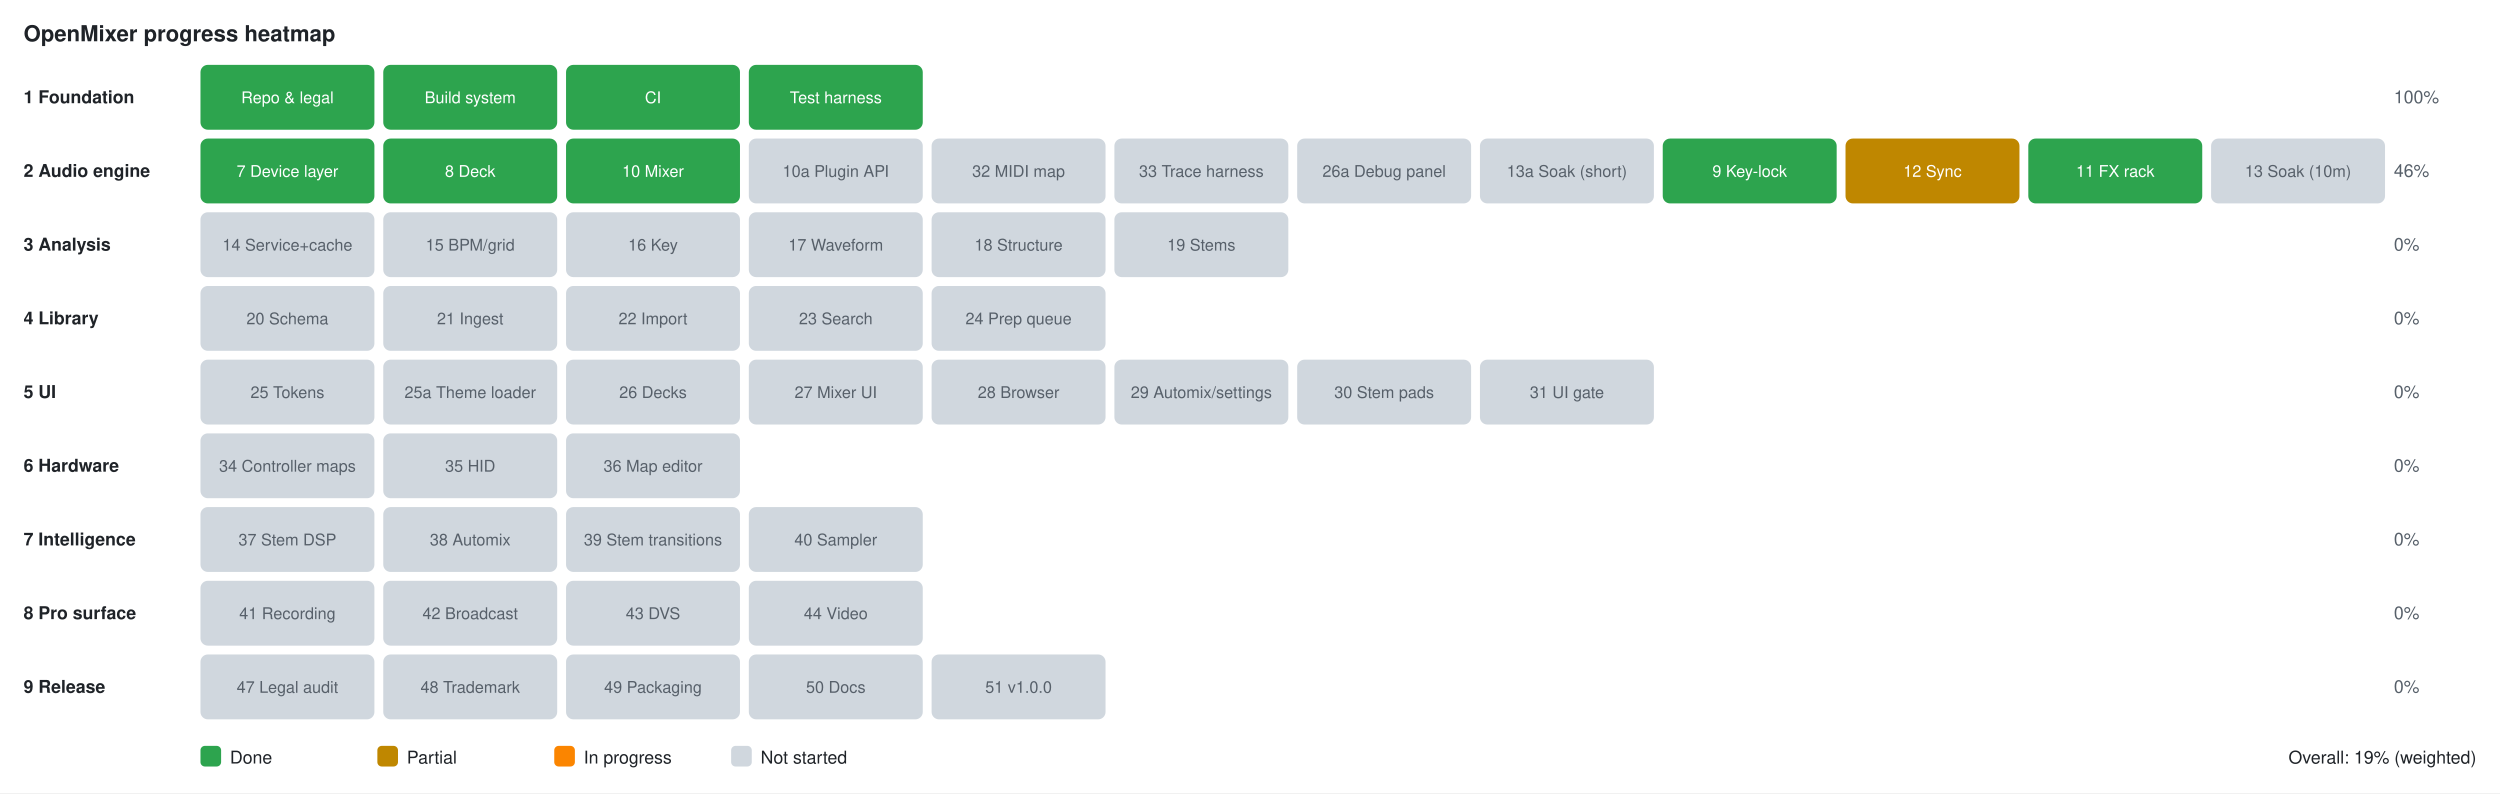
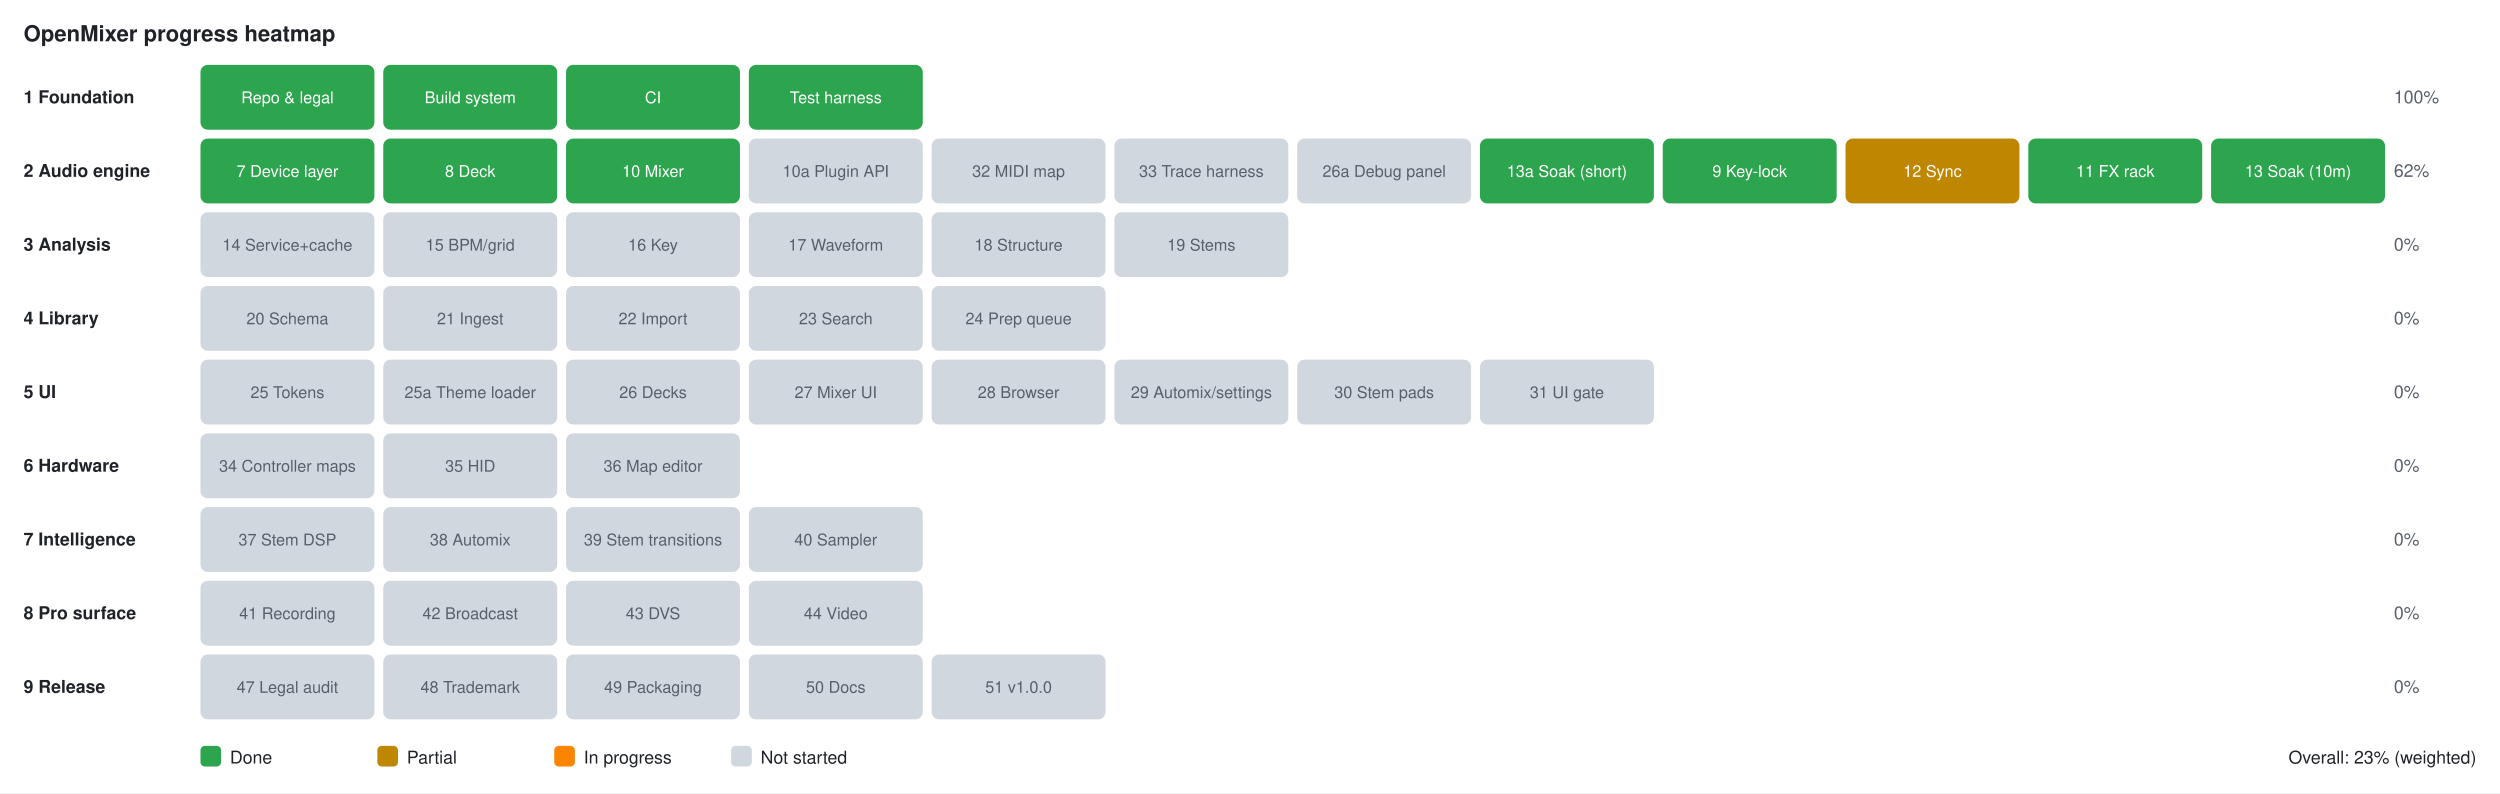
<svg xmlns="http://www.w3.org/2000/svg" width="1696" height="538" viewBox="0 0 1696 538" font-family="-apple-system,Segoe UI,Helvetica,Arial,sans-serif">
  <rect width="100%" height="100%" fill="#ffffff" />
  <text x="16" y="28" font-size="15" font-weight="600" fill="#1f2328">OpenMixer progress heatmap</text>
  <text x="16" y="70.0" font-size="12" font-weight="600" fill="#1f2328">1 Foundation</text>
  <g>
    <rect x="136" y="44" width="118" height="44" rx="5" fill="#2da44e" />
    <text x="195.0" y="70.0" font-size="11" text-anchor="middle" fill="#ffffff">Repo &amp; legal</text>
  </g>
  <g>
    <rect x="260" y="44" width="118" height="44" rx="5" fill="#2da44e" />
    <text x="319.0" y="70.0" font-size="11" text-anchor="middle" fill="#ffffff">Build system</text>
  </g>
  <g>
    <rect x="384" y="44" width="118" height="44" rx="5" fill="#2da44e" />
    <text x="443.0" y="70.0" font-size="11" text-anchor="middle" fill="#ffffff">CI</text>
  </g>
  <g>
    <rect x="508" y="44" width="118" height="44" rx="5" fill="#2da44e" />
    <text x="567.0" y="70.0" font-size="11" text-anchor="middle" fill="#ffffff">Test harness</text>
  </g>
  <text x="1624" y="70.0" font-size="12" fill="#57606a">100%</text>
  <text x="16" y="120.0" font-size="12" font-weight="600" fill="#1f2328">2 Audio engine</text>
  <g>
    <rect x="136" y="94" width="118" height="44" rx="5" fill="#2da44e" />
    <text x="195.0" y="120.0" font-size="11" text-anchor="middle" fill="#ffffff">7 Device layer</text>
  </g>
  <g>
    <rect x="260" y="94" width="118" height="44" rx="5" fill="#2da44e" />
    <text x="319.0" y="120.0" font-size="11" text-anchor="middle" fill="#ffffff">8 Deck</text>
  </g>
  <g>
    <rect x="384" y="94" width="118" height="44" rx="5" fill="#2da44e" />
    <text x="443.0" y="120.0" font-size="11" text-anchor="middle" fill="#ffffff">10 Mixer</text>
  </g>
  <g>
    <rect x="508" y="94" width="118" height="44" rx="5" fill="#d0d7de" />
    <text x="567.0" y="120.0" font-size="11" text-anchor="middle" fill="#57606a">10a Plugin API</text>
  </g>
  <g>
    <rect x="632" y="94" width="118" height="44" rx="5" fill="#d0d7de" />
    <text x="691.0" y="120.0" font-size="11" text-anchor="middle" fill="#57606a">32 MIDI map</text>
  </g>
  <g>
    <rect x="756" y="94" width="118" height="44" rx="5" fill="#d0d7de" />
    <text x="815.0" y="120.0" font-size="11" text-anchor="middle" fill="#57606a">33 Trace harness</text>
  </g>
  <g>
    <rect x="880" y="94" width="118" height="44" rx="5" fill="#d0d7de" />
    <text x="939.0" y="120.0" font-size="11" text-anchor="middle" fill="#57606a">26a Debug panel</text>
  </g>
  <g>
-     <rect x="1004" y="94" width="118" height="44" rx="5" fill="#d0d7de" />
-     <text x="1063.0" y="120.0" font-size="11" text-anchor="middle" fill="#57606a">13a Soak (short)</text>
+     <rect x="1004" y="94" width="118" height="44" rx="5" fill="#2da44e" />
+     <text x="1063.0" y="120.0" font-size="11" text-anchor="middle" fill="#ffffff">13a Soak (short)</text>
  </g>
  <g>
    <rect x="1128" y="94" width="118" height="44" rx="5" fill="#2da44e" />
    <text x="1187.0" y="120.0" font-size="11" text-anchor="middle" fill="#ffffff">9 Key-lock</text>
  </g>
  <g>
    <rect x="1252" y="94" width="118" height="44" rx="5" fill="#bf8700" />
    <text x="1311.0" y="120.0" font-size="11" text-anchor="middle" fill="#ffffff">12 Sync</text>
  </g>
  <g>
    <rect x="1376" y="94" width="118" height="44" rx="5" fill="#2da44e" />
    <text x="1435.0" y="120.0" font-size="11" text-anchor="middle" fill="#ffffff">11 FX rack</text>
  </g>
  <g>
-     <rect x="1500" y="94" width="118" height="44" rx="5" fill="#d0d7de" />
-     <text x="1559.0" y="120.0" font-size="11" text-anchor="middle" fill="#57606a">13 Soak (10m)</text>
-   </g>
-   <text x="1624" y="120.0" font-size="12" fill="#57606a">46%</text>
+     <rect x="1500" y="94" width="118" height="44" rx="5" fill="#2da44e" />
+     <text x="1559.0" y="120.0" font-size="11" text-anchor="middle" fill="#ffffff">13 Soak (10m)</text>
+   </g>
+   <text x="1624" y="120.0" font-size="12" fill="#57606a">62%</text>
  <text x="16" y="170.0" font-size="12" font-weight="600" fill="#1f2328">3 Analysis</text>
  <g>
    <rect x="136" y="144" width="118" height="44" rx="5" fill="#d0d7de" />
    <text x="195.0" y="170.0" font-size="11" text-anchor="middle" fill="#57606a">14 Service+cache</text>
  </g>
  <g>
    <rect x="260" y="144" width="118" height="44" rx="5" fill="#d0d7de" />
    <text x="319.0" y="170.0" font-size="11" text-anchor="middle" fill="#57606a">15 BPM/grid</text>
  </g>
  <g>
    <rect x="384" y="144" width="118" height="44" rx="5" fill="#d0d7de" />
    <text x="443.0" y="170.0" font-size="11" text-anchor="middle" fill="#57606a">16 Key</text>
  </g>
  <g>
    <rect x="508" y="144" width="118" height="44" rx="5" fill="#d0d7de" />
    <text x="567.0" y="170.0" font-size="11" text-anchor="middle" fill="#57606a">17 Waveform</text>
  </g>
  <g>
    <rect x="632" y="144" width="118" height="44" rx="5" fill="#d0d7de" />
    <text x="691.0" y="170.0" font-size="11" text-anchor="middle" fill="#57606a">18 Structure</text>
  </g>
  <g>
    <rect x="756" y="144" width="118" height="44" rx="5" fill="#d0d7de" />
    <text x="815.0" y="170.0" font-size="11" text-anchor="middle" fill="#57606a">19 Stems</text>
  </g>
  <text x="1624" y="170.0" font-size="12" fill="#57606a">0%</text>
  <text x="16" y="220.0" font-size="12" font-weight="600" fill="#1f2328">4 Library</text>
  <g>
    <rect x="136" y="194" width="118" height="44" rx="5" fill="#d0d7de" />
    <text x="195.0" y="220.0" font-size="11" text-anchor="middle" fill="#57606a">20 Schema</text>
  </g>
  <g>
    <rect x="260" y="194" width="118" height="44" rx="5" fill="#d0d7de" />
    <text x="319.0" y="220.0" font-size="11" text-anchor="middle" fill="#57606a">21 Ingest</text>
  </g>
  <g>
    <rect x="384" y="194" width="118" height="44" rx="5" fill="#d0d7de" />
    <text x="443.0" y="220.0" font-size="11" text-anchor="middle" fill="#57606a">22 Import</text>
  </g>
  <g>
    <rect x="508" y="194" width="118" height="44" rx="5" fill="#d0d7de" />
    <text x="567.0" y="220.0" font-size="11" text-anchor="middle" fill="#57606a">23 Search</text>
  </g>
  <g>
    <rect x="632" y="194" width="118" height="44" rx="5" fill="#d0d7de" />
    <text x="691.0" y="220.0" font-size="11" text-anchor="middle" fill="#57606a">24 Prep queue</text>
  </g>
  <text x="1624" y="220.0" font-size="12" fill="#57606a">0%</text>
  <text x="16" y="270.0" font-size="12" font-weight="600" fill="#1f2328">5 UI</text>
  <g>
    <rect x="136" y="244" width="118" height="44" rx="5" fill="#d0d7de" />
    <text x="195.0" y="270.0" font-size="11" text-anchor="middle" fill="#57606a">25 Tokens</text>
  </g>
  <g>
    <rect x="260" y="244" width="118" height="44" rx="5" fill="#d0d7de" />
    <text x="319.0" y="270.0" font-size="11" text-anchor="middle" fill="#57606a">25a Theme loader</text>
  </g>
  <g>
    <rect x="384" y="244" width="118" height="44" rx="5" fill="#d0d7de" />
    <text x="443.0" y="270.0" font-size="11" text-anchor="middle" fill="#57606a">26 Decks</text>
  </g>
  <g>
    <rect x="508" y="244" width="118" height="44" rx="5" fill="#d0d7de" />
    <text x="567.0" y="270.0" font-size="11" text-anchor="middle" fill="#57606a">27 Mixer UI</text>
  </g>
  <g>
    <rect x="632" y="244" width="118" height="44" rx="5" fill="#d0d7de" />
    <text x="691.0" y="270.0" font-size="11" text-anchor="middle" fill="#57606a">28 Browser</text>
  </g>
  <g>
    <rect x="756" y="244" width="118" height="44" rx="5" fill="#d0d7de" />
    <text x="815.0" y="270.0" font-size="11" text-anchor="middle" fill="#57606a">29 Automix/settings</text>
  </g>
  <g>
    <rect x="880" y="244" width="118" height="44" rx="5" fill="#d0d7de" />
    <text x="939.0" y="270.0" font-size="11" text-anchor="middle" fill="#57606a">30 Stem pads</text>
  </g>
  <g>
    <rect x="1004" y="244" width="118" height="44" rx="5" fill="#d0d7de" />
    <text x="1063.0" y="270.0" font-size="11" text-anchor="middle" fill="#57606a">31 UI gate</text>
  </g>
  <text x="1624" y="270.0" font-size="12" fill="#57606a">0%</text>
  <text x="16" y="320.0" font-size="12" font-weight="600" fill="#1f2328">6 Hardware</text>
  <g>
    <rect x="136" y="294" width="118" height="44" rx="5" fill="#d0d7de" />
    <text x="195.0" y="320.0" font-size="11" text-anchor="middle" fill="#57606a">34 Controller maps</text>
  </g>
  <g>
    <rect x="260" y="294" width="118" height="44" rx="5" fill="#d0d7de" />
    <text x="319.0" y="320.0" font-size="11" text-anchor="middle" fill="#57606a">35 HID</text>
  </g>
  <g>
    <rect x="384" y="294" width="118" height="44" rx="5" fill="#d0d7de" />
    <text x="443.0" y="320.0" font-size="11" text-anchor="middle" fill="#57606a">36 Map editor</text>
  </g>
  <text x="1624" y="320.0" font-size="12" fill="#57606a">0%</text>
  <text x="16" y="370.0" font-size="12" font-weight="600" fill="#1f2328">7 Intelligence</text>
  <g>
    <rect x="136" y="344" width="118" height="44" rx="5" fill="#d0d7de" />
    <text x="195.0" y="370.0" font-size="11" text-anchor="middle" fill="#57606a">37 Stem DSP</text>
  </g>
  <g>
    <rect x="260" y="344" width="118" height="44" rx="5" fill="#d0d7de" />
    <text x="319.0" y="370.0" font-size="11" text-anchor="middle" fill="#57606a">38 Automix</text>
  </g>
  <g>
    <rect x="384" y="344" width="118" height="44" rx="5" fill="#d0d7de" />
    <text x="443.0" y="370.0" font-size="11" text-anchor="middle" fill="#57606a">39 Stem transitions</text>
  </g>
  <g>
    <rect x="508" y="344" width="118" height="44" rx="5" fill="#d0d7de" />
    <text x="567.0" y="370.0" font-size="11" text-anchor="middle" fill="#57606a">40 Sampler</text>
  </g>
  <text x="1624" y="370.0" font-size="12" fill="#57606a">0%</text>
  <text x="16" y="420.0" font-size="12" font-weight="600" fill="#1f2328">8 Pro surface</text>
  <g>
    <rect x="136" y="394" width="118" height="44" rx="5" fill="#d0d7de" />
    <text x="195.0" y="420.0" font-size="11" text-anchor="middle" fill="#57606a">41 Recording</text>
  </g>
  <g>
    <rect x="260" y="394" width="118" height="44" rx="5" fill="#d0d7de" />
    <text x="319.0" y="420.0" font-size="11" text-anchor="middle" fill="#57606a">42 Broadcast</text>
  </g>
  <g>
    <rect x="384" y="394" width="118" height="44" rx="5" fill="#d0d7de" />
    <text x="443.0" y="420.0" font-size="11" text-anchor="middle" fill="#57606a">43 DVS</text>
  </g>
  <g>
    <rect x="508" y="394" width="118" height="44" rx="5" fill="#d0d7de" />
    <text x="567.0" y="420.0" font-size="11" text-anchor="middle" fill="#57606a">44 Video</text>
  </g>
  <text x="1624" y="420.0" font-size="12" fill="#57606a">0%</text>
  <text x="16" y="470.0" font-size="12" font-weight="600" fill="#1f2328">9 Release</text>
  <g>
    <rect x="136" y="444" width="118" height="44" rx="5" fill="#d0d7de" />
    <text x="195.0" y="470.0" font-size="11" text-anchor="middle" fill="#57606a">47 Legal audit</text>
  </g>
  <g>
    <rect x="260" y="444" width="118" height="44" rx="5" fill="#d0d7de" />
    <text x="319.0" y="470.0" font-size="11" text-anchor="middle" fill="#57606a">48 Trademark</text>
  </g>
  <g>
    <rect x="384" y="444" width="118" height="44" rx="5" fill="#d0d7de" />
    <text x="443.0" y="470.0" font-size="11" text-anchor="middle" fill="#57606a">49 Packaging</text>
  </g>
  <g>
    <rect x="508" y="444" width="118" height="44" rx="5" fill="#d0d7de" />
    <text x="567.0" y="470.0" font-size="11" text-anchor="middle" fill="#57606a">50 Docs</text>
  </g>
  <g>
    <rect x="632" y="444" width="118" height="44" rx="5" fill="#d0d7de" />
    <text x="691.0" y="470.0" font-size="11" text-anchor="middle" fill="#57606a">51 v1.0.0</text>
  </g>
  <text x="1624" y="470.0" font-size="12" fill="#57606a">0%</text>
  <rect x="136" y="506" width="14" height="14" rx="3" fill="#2da44e" />
  <text x="156" y="518" font-size="12" fill="#1f2328">Done</text>
  <rect x="256" y="506" width="14" height="14" rx="3" fill="#bf8700" />
  <text x="276" y="518" font-size="12" fill="#1f2328">Partial</text>
  <rect x="376" y="506" width="14" height="14" rx="3" fill="#fb8500" />
  <text x="396" y="518" font-size="12" fill="#1f2328">In progress</text>
  <rect x="496" y="506" width="14" height="14" rx="3" fill="#d0d7de" />
  <text x="516" y="518" font-size="12" fill="#1f2328">Not started</text>
-   <text x="1680" y="518" font-size="12" text-anchor="end" fill="#1f2328">Overall: 19% (weighted)</text>
+   <text x="1680" y="518" font-size="12" text-anchor="end" fill="#1f2328">Overall: 23% (weighted)</text>
</svg>
